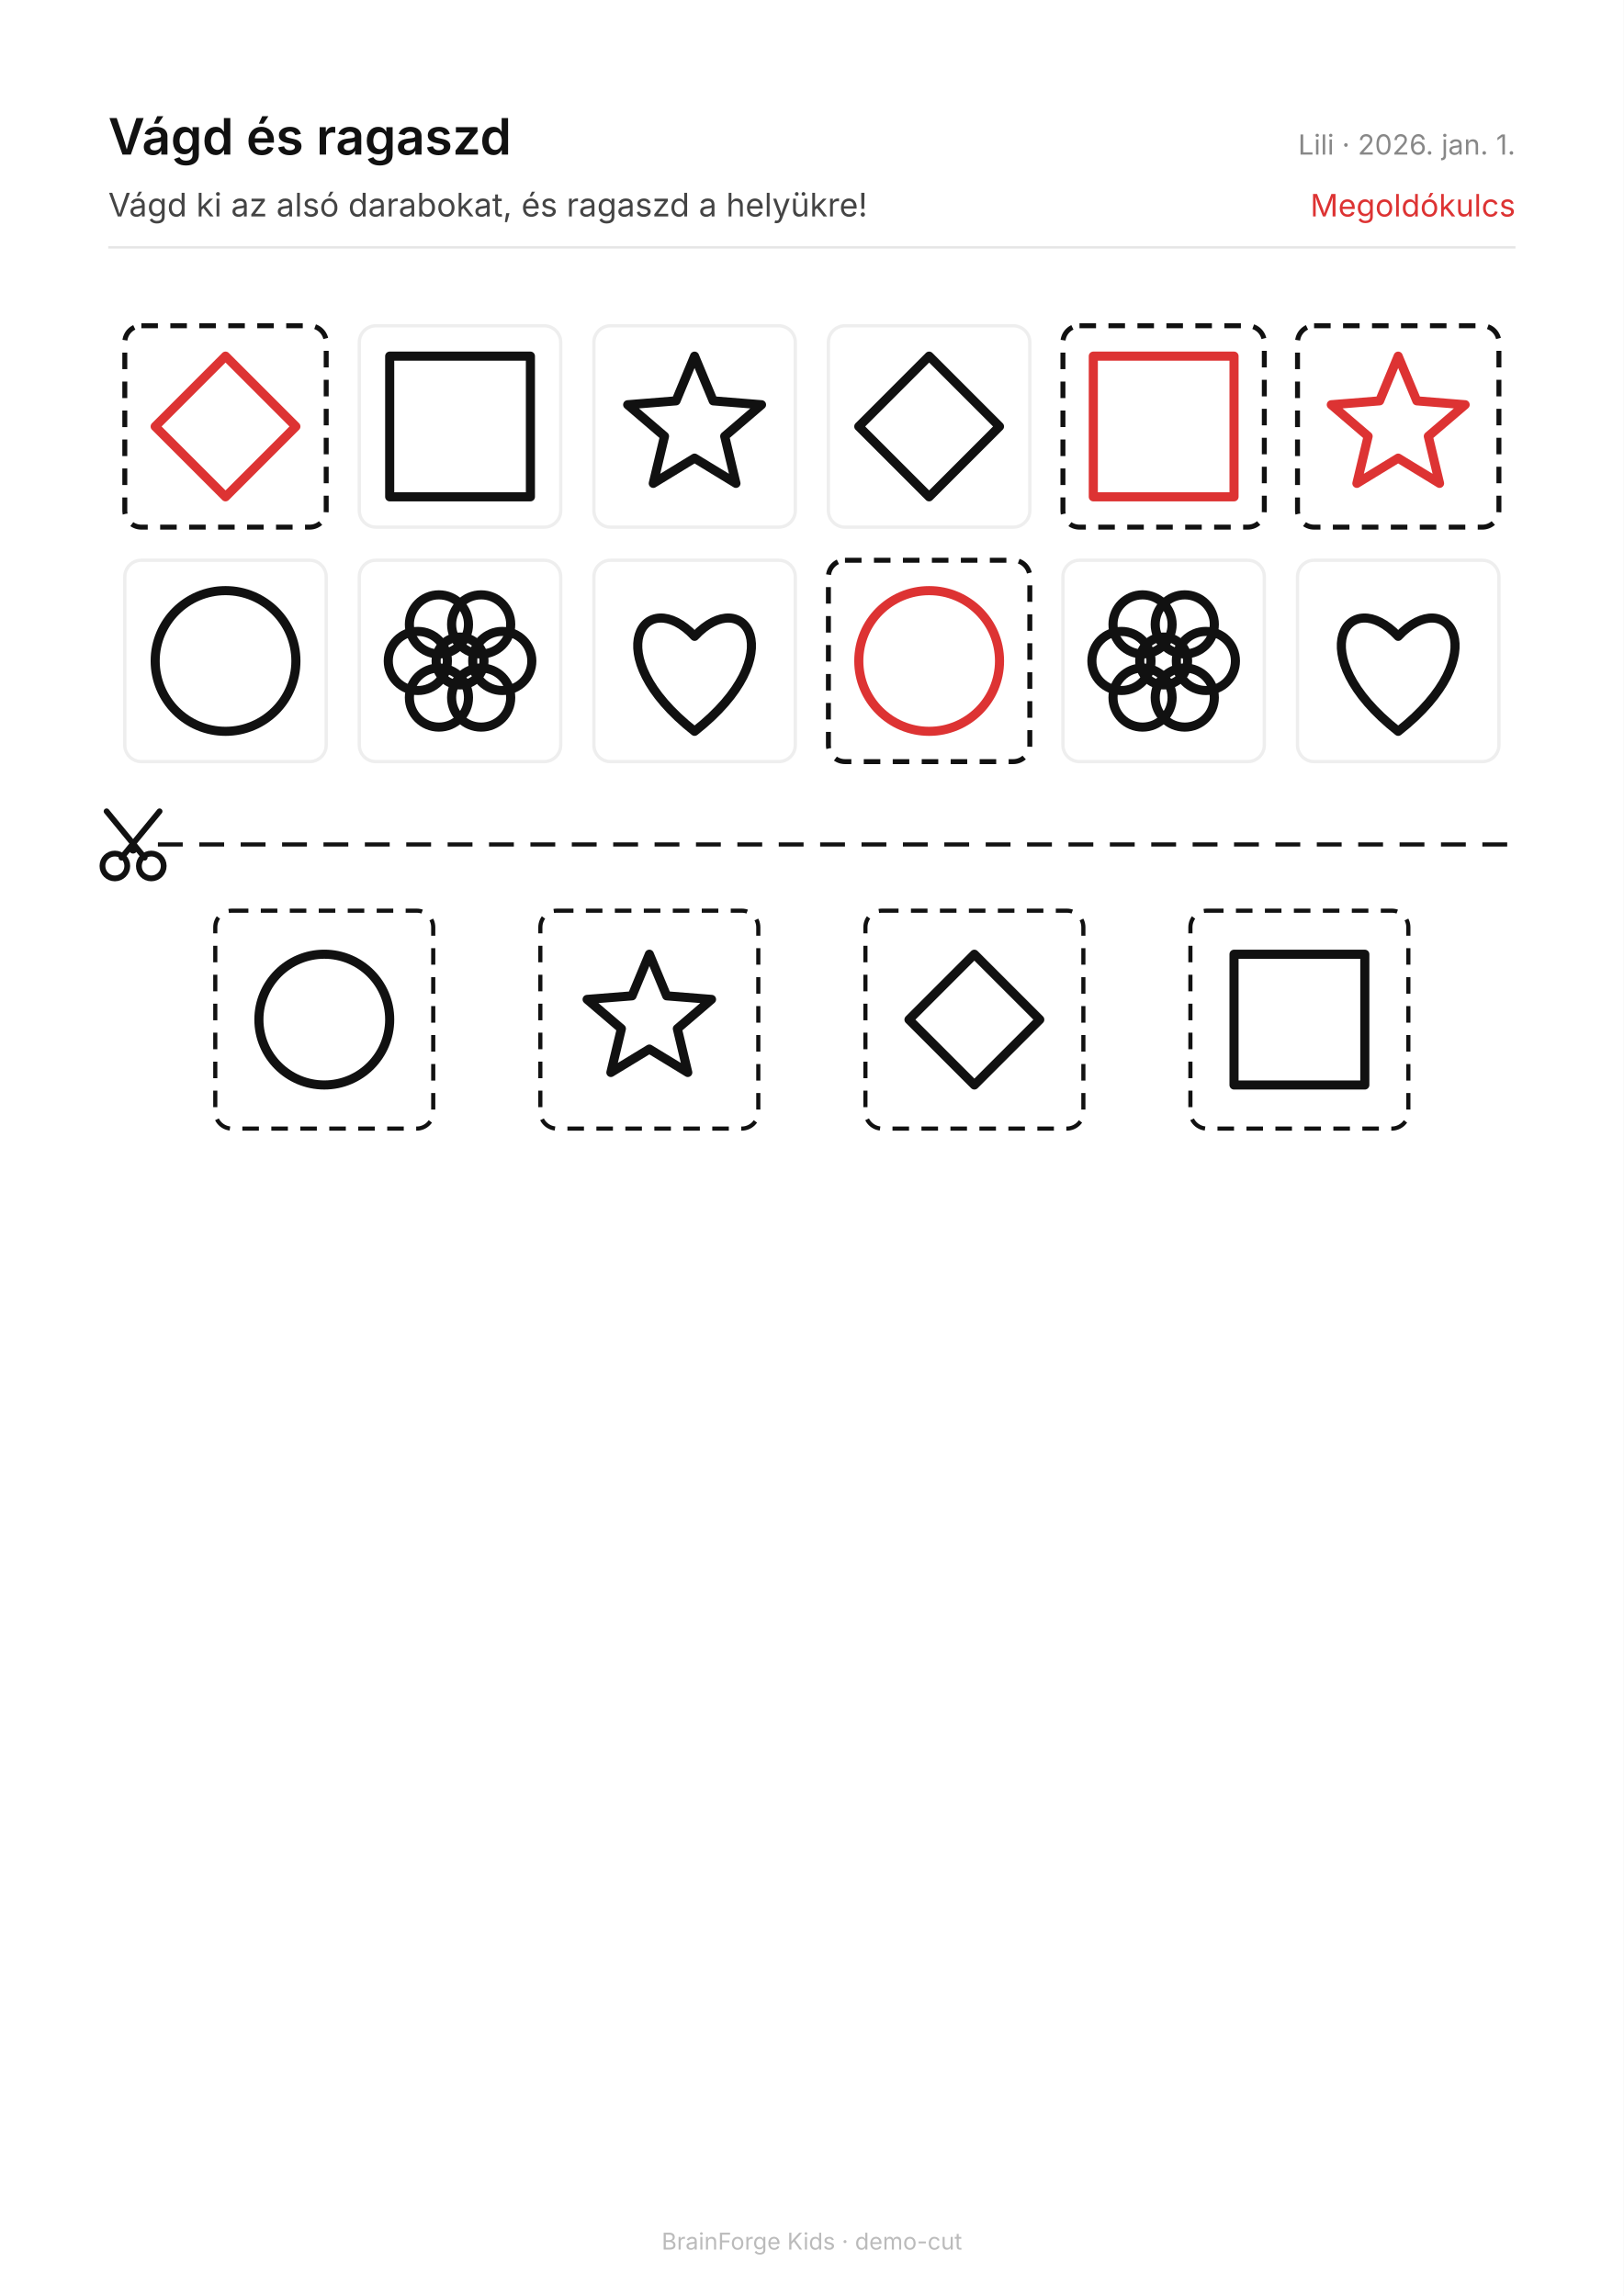
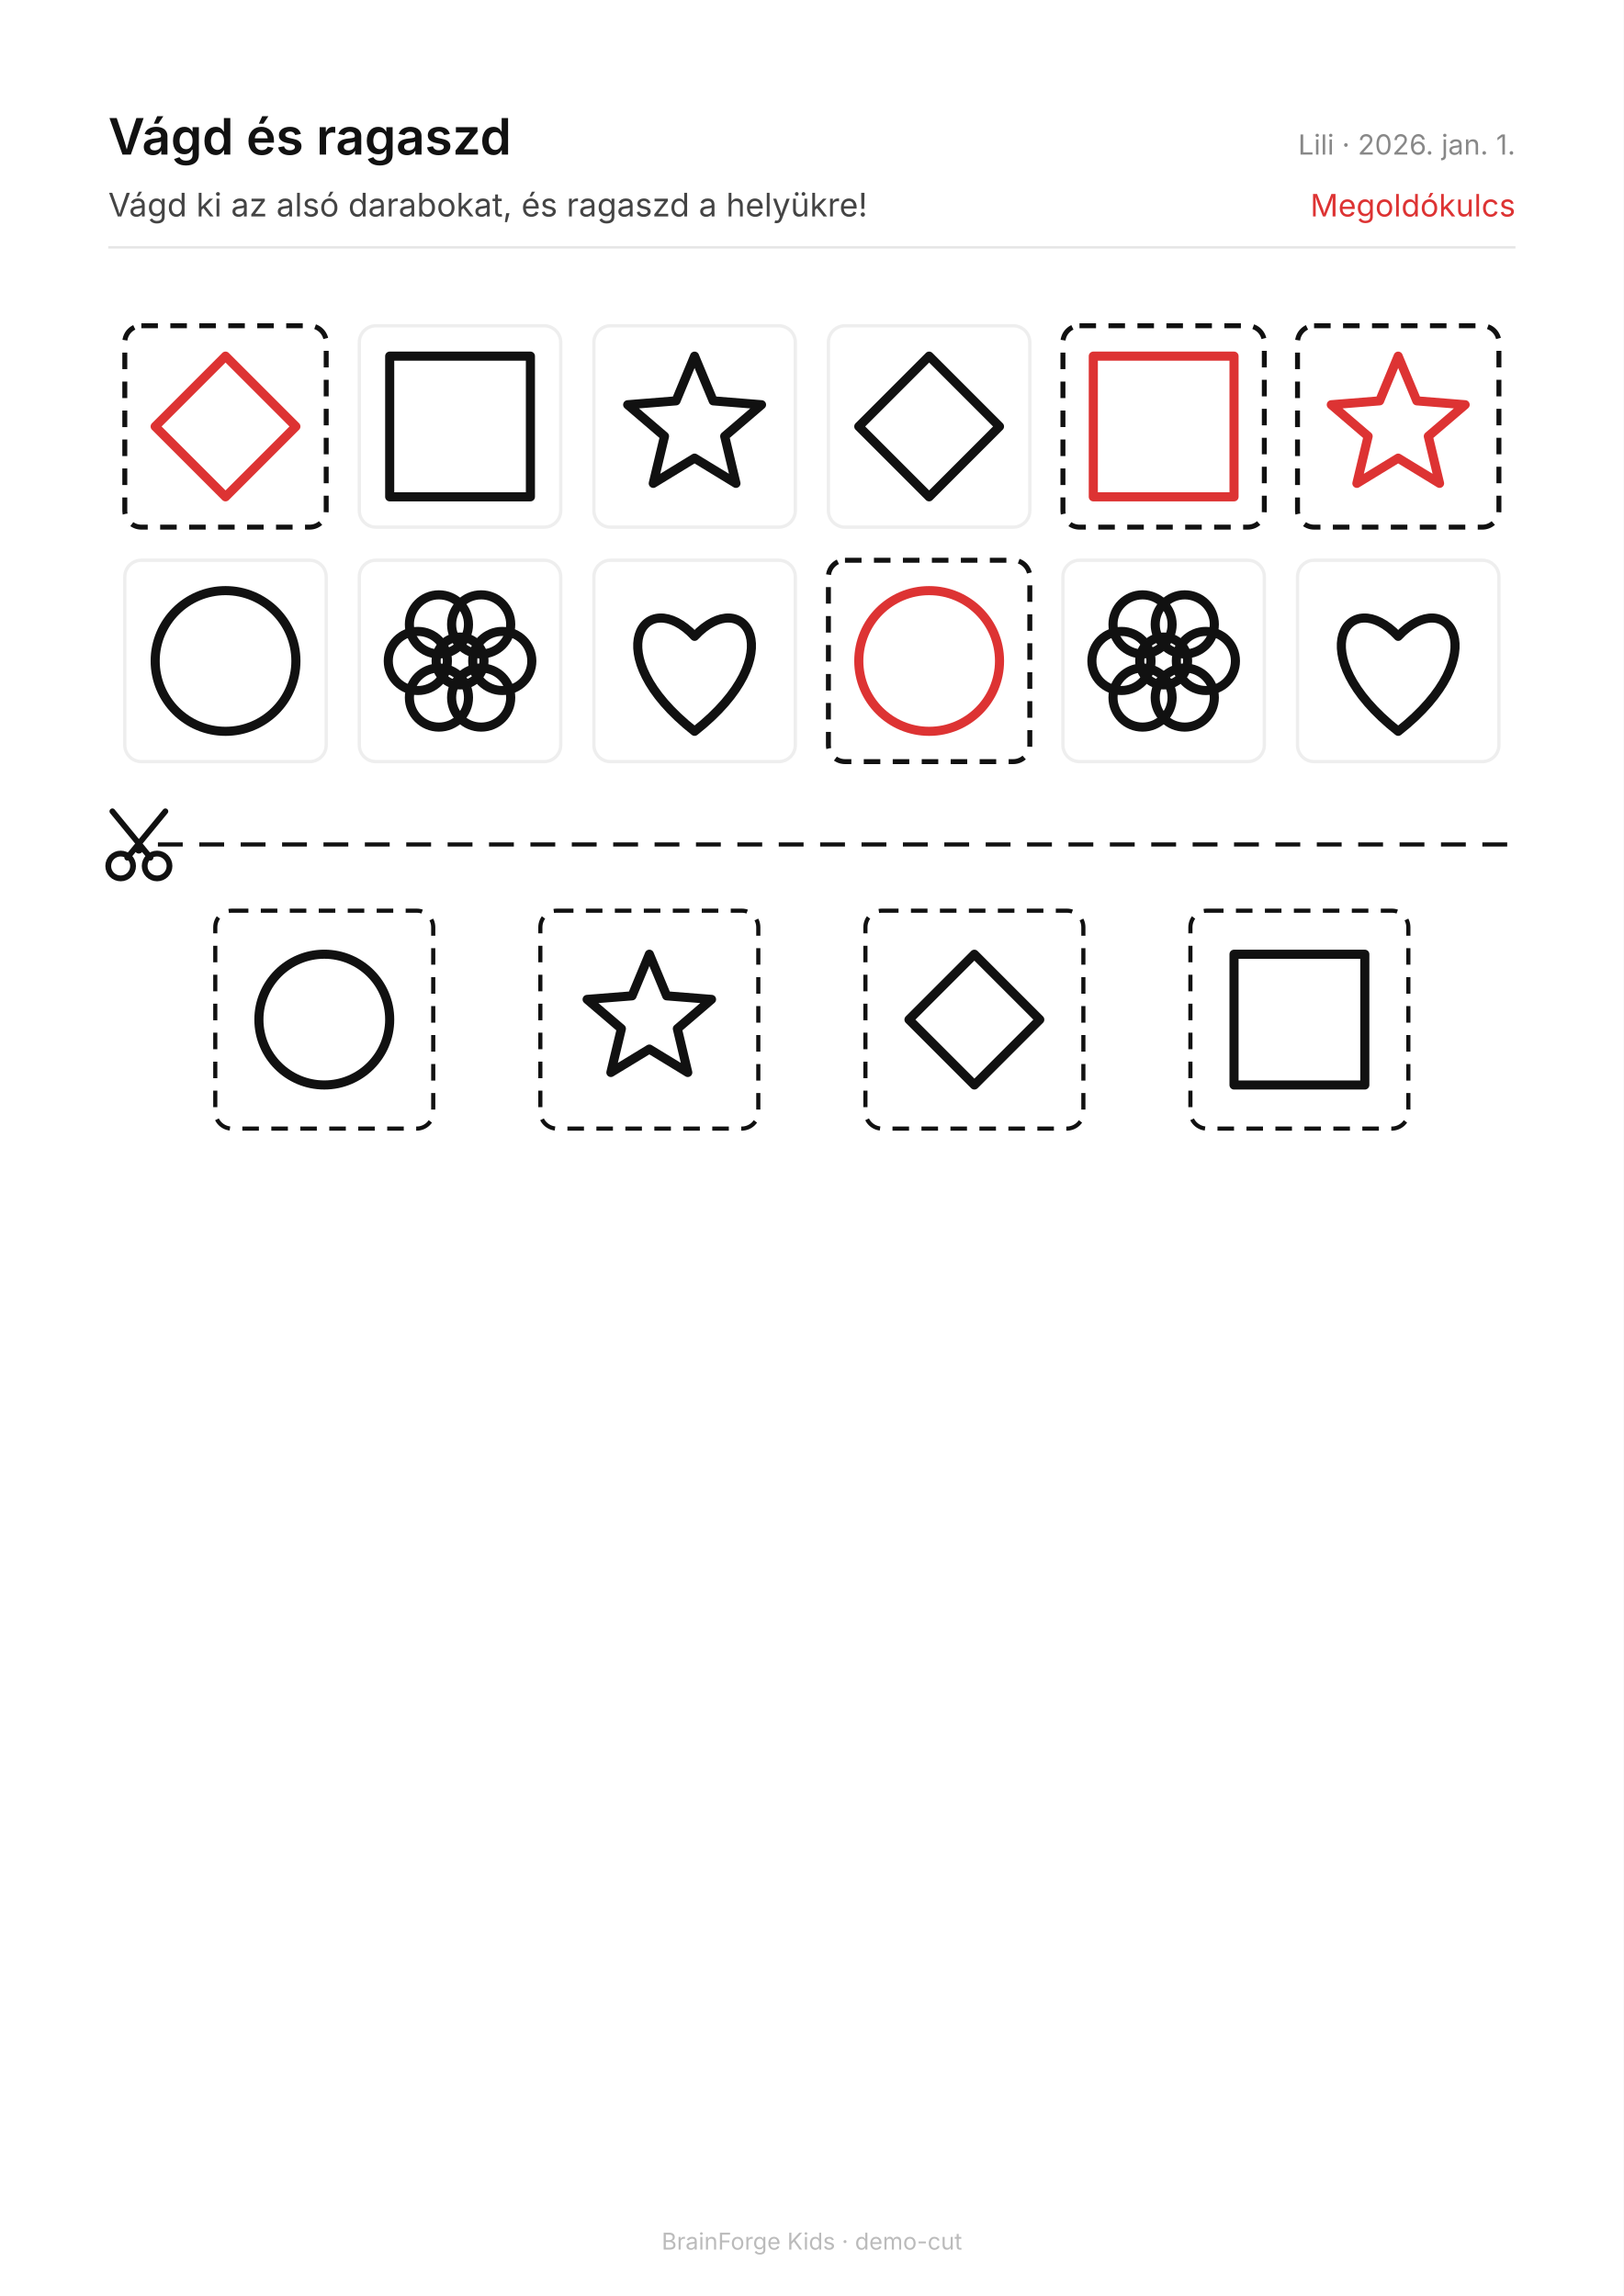
<svg xmlns="http://www.w3.org/2000/svg" width="210mm" height="297mm" viewBox="0 0 210 297" font-family="system-ui, -apple-system, sans-serif">
  <rect width="210" height="297" fill="#fff" />
  <text x="14" y="20" font-size="6.5" font-weight="600" fill="#111">Vágd és ragaszd</text>
  <text x="196" y="20" font-size="3.6" fill="#888" text-anchor="end">Lili  ·  2026. jan. 1.</text>
  <text x="14" y="28" font-size="4.2" fill="#444">Vágd ki az alsó darabokat, és ragaszd a helyükre!</text>
  <line x1="14" y1="32" x2="196" y2="32" stroke="#e5e5e5" stroke-width="0.3" />
  <text x="196" y="28" font-size="4" fill="#d33" text-anchor="end">Megoldókulcs</text>
  <g transform="translate(14.00 40.00) scale(1.0706)">
    <g>
      <rect x="2" y="2" width="24.33" height="24.33" fill="none" stroke="#111" stroke-width="0.60" stroke-dasharray="2 1.5" rx="2" />
      <rect x="30.33" y="2" width="24.33" height="24.33" fill="none" stroke="#eee" stroke-width="0.40" rx="2" />
      <path d="M 34 5.667 h 17 v 17 h -17 Z" fill="none" stroke="#111" stroke-width="1.10" stroke-linejoin="round" stroke-linecap="round" rx="1.36" />
      <rect x="58.67" y="2" width="24.33" height="24.33" fill="none" stroke="#eee" stroke-width="0.40" rx="2" />
      <path d="M 70.83,5.67 L 73.08,11.07 L 78.92,11.54 L 74.47,15.35 L 75.83,21.04 L 70.83,17.99 L 65.84,21.04 L 67.20,15.35 L 62.75,11.54 L 68.59,11.07 Z" fill="none" stroke="#111" stroke-width="1.10" stroke-linejoin="round" stroke-linecap="round" />
      <rect x="87" y="2" width="24.33" height="24.33" fill="none" stroke="#eee" stroke-width="0.40" rx="2" />
      <path d="M 99.167 5.667 L 107.667 14.167 L 99.167 22.667 L 90.667 14.167 Z" fill="none" stroke="#111" stroke-width="1.10" stroke-linejoin="round" stroke-linecap="round" />
      <rect x="115.33" y="2" width="24.33" height="24.33" fill="none" stroke="#111" stroke-width="0.60" stroke-dasharray="2 1.5" rx="2" />
      <rect x="143.67" y="2" width="24.33" height="24.33" fill="none" stroke="#111" stroke-width="0.60" stroke-dasharray="2 1.5" rx="2" />
      <rect x="2" y="30.33" width="24.33" height="24.33" fill="none" stroke="#eee" stroke-width="0.40" rx="2" />
      <circle cx="14.17" cy="42.50" r="8.50" fill="none" stroke="#111" stroke-width="1.10" stroke-linejoin="round" stroke-linecap="round" />
      <rect x="30.33" y="30.33" width="24.33" height="24.33" fill="none" stroke="#eee" stroke-width="0.40" rx="2" />
      <circle cx="47.60" cy="42.50" r="3.57" fill="none" stroke="#111" stroke-width="1.10" stroke-linejoin="round" stroke-linecap="round" />
      <circle cx="45.05" cy="46.92" r="3.57" fill="none" stroke="#111" stroke-width="1.10" stroke-linejoin="round" stroke-linecap="round" />
      <circle cx="39.95" cy="46.92" r="3.57" fill="none" stroke="#111" stroke-width="1.10" stroke-linejoin="round" stroke-linecap="round" />
      <circle cx="37.40" cy="42.50" r="3.57" fill="none" stroke="#111" stroke-width="1.10" stroke-linejoin="round" stroke-linecap="round" />
      <circle cx="39.95" cy="38.08" r="3.57" fill="none" stroke="#111" stroke-width="1.10" stroke-linejoin="round" stroke-linecap="round" />
      <circle cx="45.05" cy="38.08" r="3.57" fill="none" stroke="#111" stroke-width="1.10" stroke-linejoin="round" stroke-linecap="round" />
      <circle cx="42.50" cy="42.50" r="2.89" fill="none" stroke="#111" stroke-width="1.10" stroke-linejoin="round" stroke-linecap="round" />
      <rect x="58.67" y="30.33" width="24.33" height="24.33" fill="none" stroke="#eee" stroke-width="0.40" rx="2" />
      <path d="M 70.833 51 C 58.933 41.65, 64.883 33.15, 70.833 39.525 C 76.783 33.15, 82.733 41.65, 70.833 51 Z" fill="none" stroke="#111" stroke-width="1.10" stroke-linejoin="round" stroke-linecap="round" />
      <rect x="87" y="30.33" width="24.33" height="24.33" fill="none" stroke="#111" stroke-width="0.60" stroke-dasharray="2 1.5" rx="2" />
      <rect x="115.33" y="30.33" width="24.33" height="24.33" fill="none" stroke="#eee" stroke-width="0.40" rx="2" />
      <circle cx="132.60" cy="42.50" r="3.57" fill="none" stroke="#111" stroke-width="1.10" stroke-linejoin="round" stroke-linecap="round" />
      <circle cx="130.05" cy="46.92" r="3.57" fill="none" stroke="#111" stroke-width="1.10" stroke-linejoin="round" stroke-linecap="round" />
      <circle cx="124.95" cy="46.92" r="3.57" fill="none" stroke="#111" stroke-width="1.10" stroke-linejoin="round" stroke-linecap="round" />
      <circle cx="122.40" cy="42.50" r="3.57" fill="none" stroke="#111" stroke-width="1.10" stroke-linejoin="round" stroke-linecap="round" />
      <circle cx="124.95" cy="38.08" r="3.57" fill="none" stroke="#111" stroke-width="1.10" stroke-linejoin="round" stroke-linecap="round" />
      <circle cx="130.05" cy="38.08" r="3.57" fill="none" stroke="#111" stroke-width="1.10" stroke-linejoin="round" stroke-linecap="round" />
      <circle cx="127.50" cy="42.50" r="2.89" fill="none" stroke="#111" stroke-width="1.10" stroke-linejoin="round" stroke-linecap="round" />
      <rect x="143.67" y="30.33" width="24.33" height="24.33" fill="none" stroke="#eee" stroke-width="0.40" rx="2" />
      <path d="M 155.833 51 C 143.933 41.65, 149.883 33.15, 155.833 39.525 C 161.783 33.15, 167.733 41.65, 155.833 51 Z" fill="none" stroke="#111" stroke-width="1.10" stroke-linejoin="round" stroke-linecap="round" />
      <path d="M 14.167 5.667 L 22.667 14.167 L 14.167 22.667 L 5.667 14.167 Z" fill="none" stroke="#d33" stroke-width="1.10" stroke-linejoin="round" stroke-linecap="round" />
      <path d="M 119 5.667 h 17 v 17 h -17 Z" fill="none" stroke="#d33" stroke-width="1.10" stroke-linejoin="round" stroke-linecap="round" rx="1.36" />
      <path d="M 155.83,5.67 L 158.08,11.07 L 163.92,11.54 L 159.47,15.35 L 160.83,21.04 L 155.83,17.99 L 150.84,21.04 L 152.20,15.35 L 147.75,11.54 L 153.59,11.07 Z" fill="none" stroke="#d33" stroke-width="1.10" stroke-linejoin="round" stroke-linecap="round" />
      <circle cx="99.17" cy="42.50" r="8.50" fill="none" stroke="#d33" stroke-width="1.10" stroke-linejoin="round" stroke-linecap="round" />
      <line x1="6" y1="64.67" x2="170" y2="64.67" stroke="#111" stroke-width="0.50" stroke-dasharray="3 2" />
-       <circle cx="0.80" cy="67.27" r="1.50" fill="none" stroke="#111" stroke-width="0.70" stroke-linejoin="round" stroke-linecap="round" />
-       <circle cx="5.20" cy="67.27" r="1.50" fill="none" stroke="#111" stroke-width="0.70" stroke-linejoin="round" stroke-linecap="round" />
-       <path d="M 1.6 66.267 L 6.2 60.667" fill="none" stroke="#111" stroke-width="0.70" stroke-linejoin="round" stroke-linecap="round" />
-       <path d="M 4.4 66.267 L -0.2 60.667" fill="none" stroke="#111" stroke-width="0.70" stroke-linejoin="round" stroke-linecap="round" />
-       <circle cx="3" cy="65.27" r="0.50" fill="#111" />
+       <circle cx="1.50" cy="67.27" r="1.50" fill="none" stroke="#111" stroke-width="0.70" stroke-linejoin="round" stroke-linecap="round" />
+       <circle cx="5.90" cy="67.27" r="1.50" fill="none" stroke="#111" stroke-width="0.70" stroke-linejoin="round" stroke-linecap="round" />
+       <path d="M 2.3 66.267 L 6.9 60.667" fill="none" stroke="#111" stroke-width="0.70" stroke-linejoin="round" stroke-linecap="round" />
+       <path d="M 5.1 66.267 L 0.5 60.667" fill="none" stroke="#111" stroke-width="0.70" stroke-linejoin="round" stroke-linecap="round" />
+       <circle cx="3.70" cy="65.27" r="0.50" fill="#111" />
      <rect x="12.93" y="72.67" width="26.33" height="26.33" fill="none" stroke="#111" stroke-width="0.50" stroke-dasharray="2 1.5" rx="2" />
      <circle cx="26.10" cy="85.83" r="7.90" fill="none" stroke="#111" stroke-width="1.10" stroke-linejoin="round" stroke-linecap="round" />
      <rect x="52.20" y="72.67" width="26.33" height="26.33" fill="none" stroke="#111" stroke-width="0.50" stroke-dasharray="2 1.5" rx="2" />
      <path d="M 65.37,77.93 L 67.46,82.96 L 72.88,83.39 L 68.75,86.93 L 70.01,92.22 L 65.37,89.39 L 60.72,92.22 L 61.99,86.93 L 57.85,83.39 L 63.28,82.96 Z" fill="none" stroke="#111" stroke-width="1.10" stroke-linejoin="round" stroke-linecap="round" />
      <rect x="91.47" y="72.67" width="26.33" height="26.33" fill="none" stroke="#111" stroke-width="0.50" stroke-dasharray="2 1.5" rx="2" />
      <path d="M 104.633 77.933 L 112.533 85.833 L 104.633 93.733 L 96.733 85.833 Z" fill="none" stroke="#111" stroke-width="1.10" stroke-linejoin="round" stroke-linecap="round" />
      <rect x="130.73" y="72.67" width="26.33" height="26.33" fill="none" stroke="#111" stroke-width="0.50" stroke-dasharray="2 1.5" rx="2" />
      <path d="M 136 77.933 h 15.8 v 15.8 h -15.8 Z" fill="none" stroke="#111" stroke-width="1.10" stroke-linejoin="round" stroke-linecap="round" rx="1.26" />
    </g>
  </g>
  <text x="105" y="291" font-size="3" fill="#bbb" text-anchor="middle">BrainForge Kids · demo-cut</text>
</svg>
